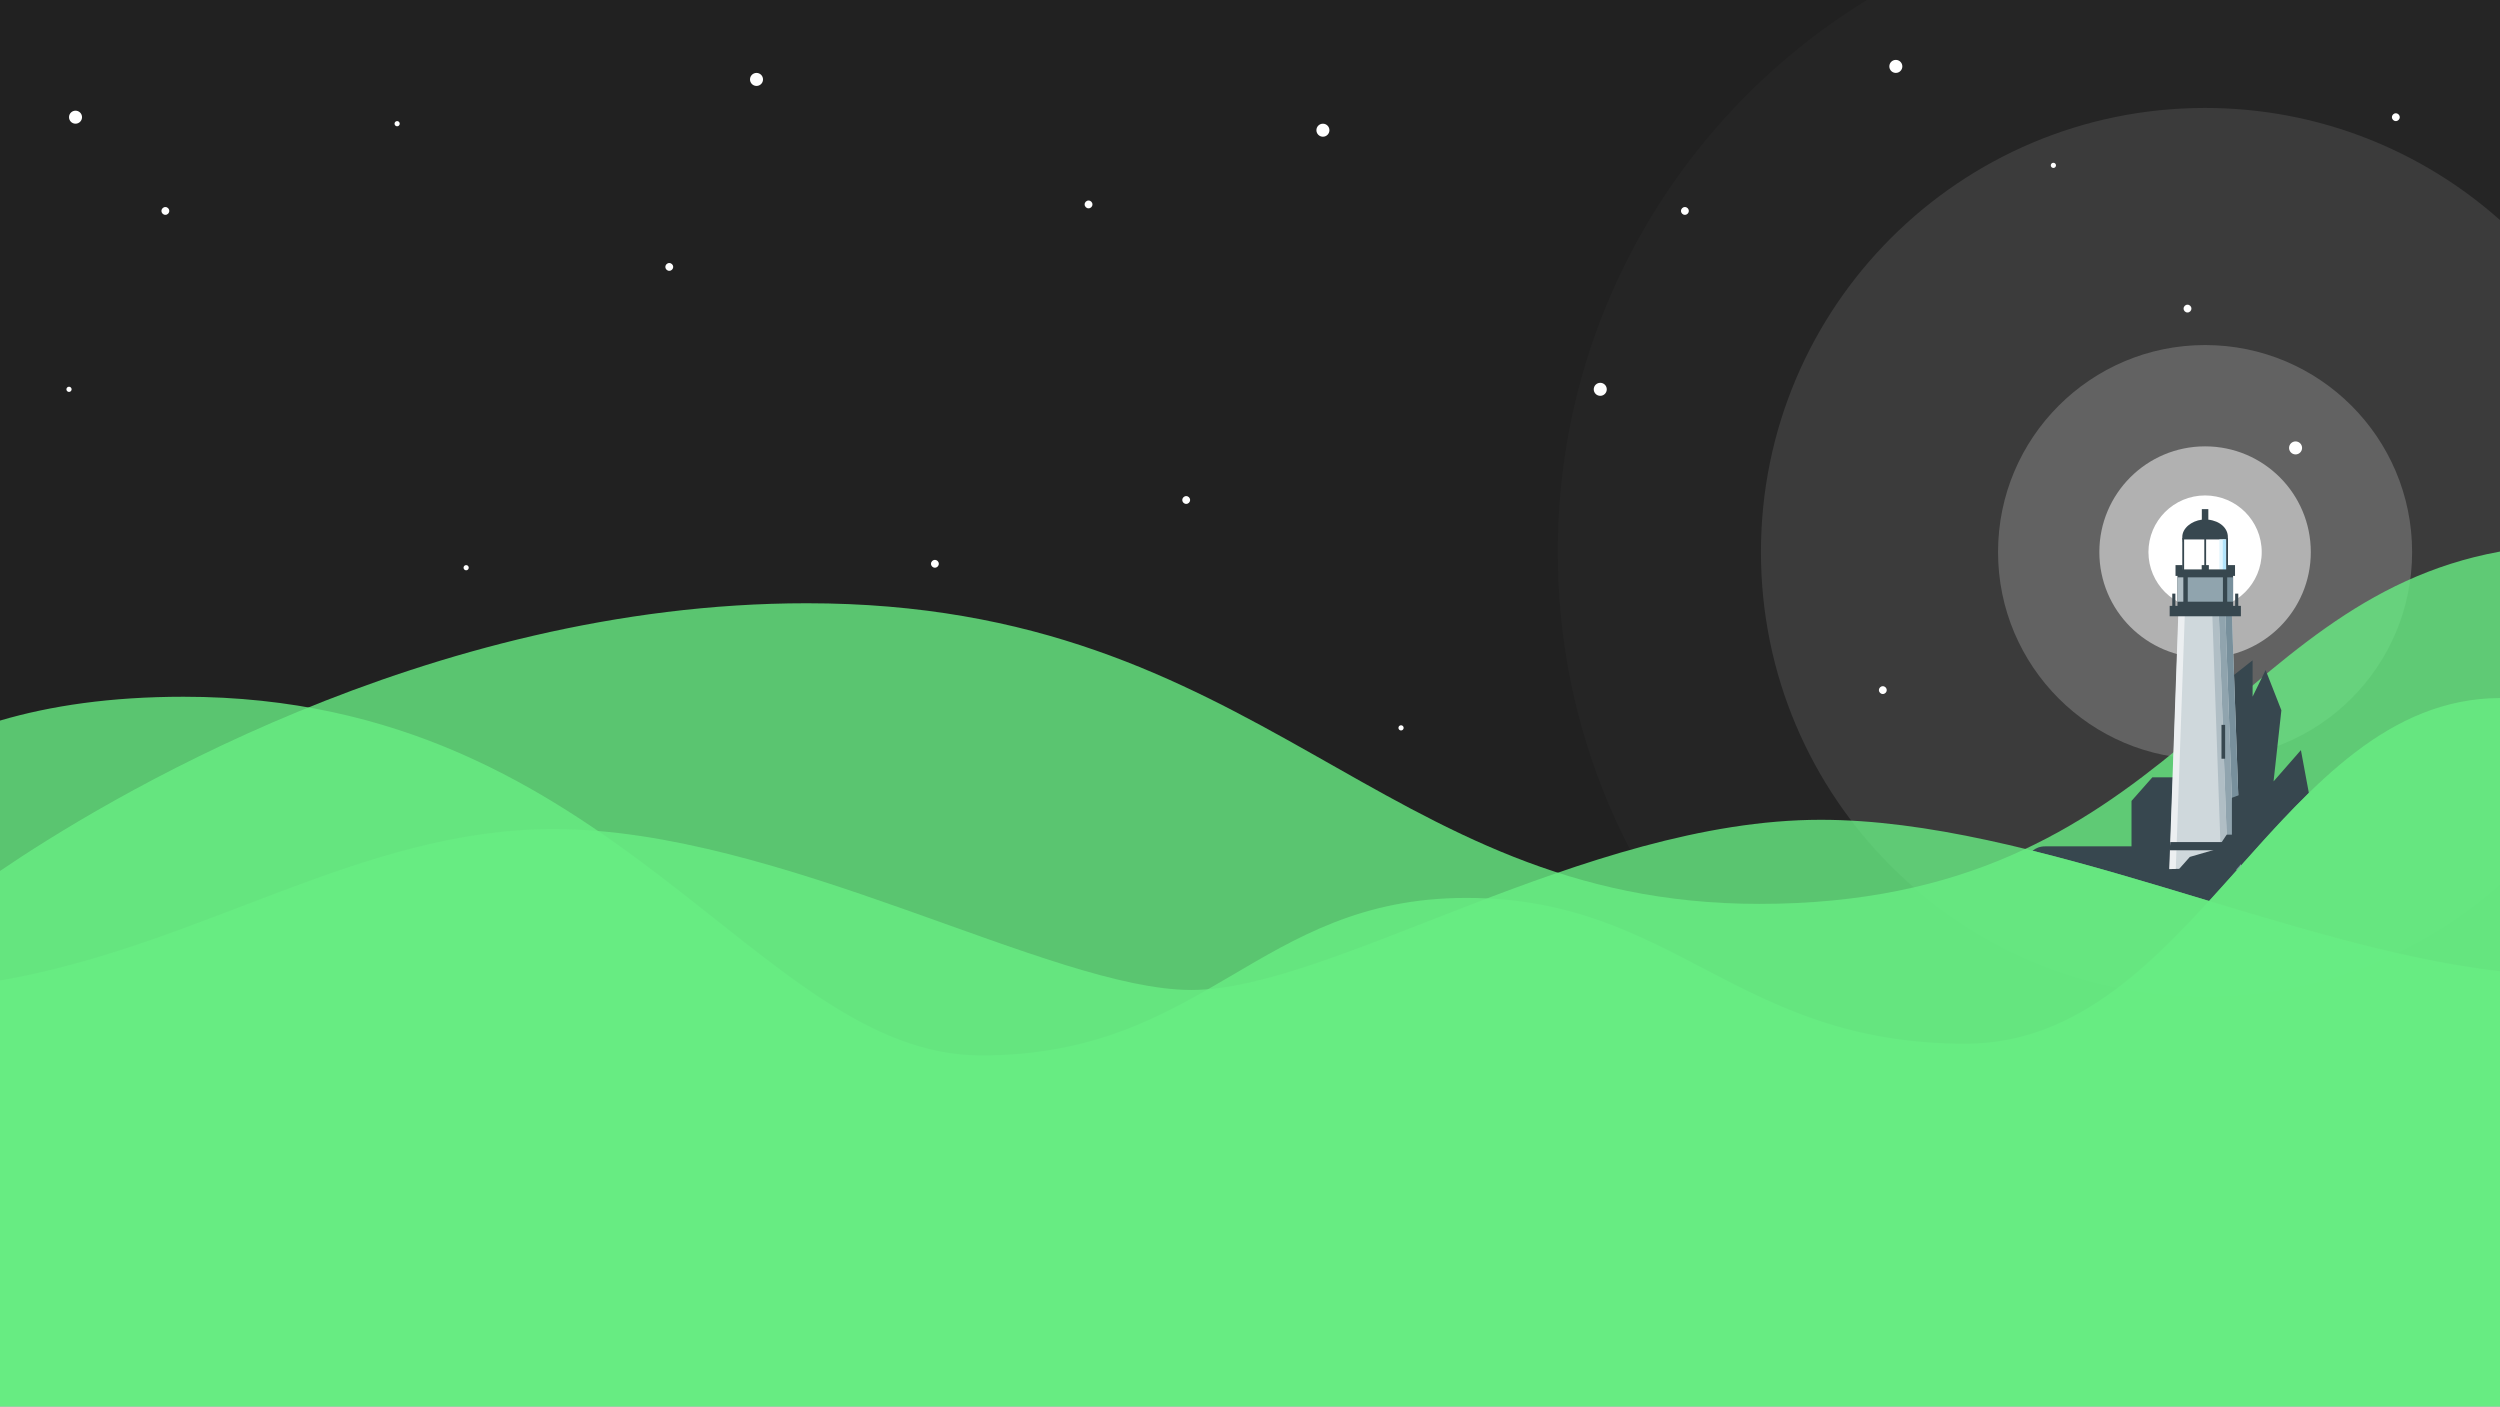
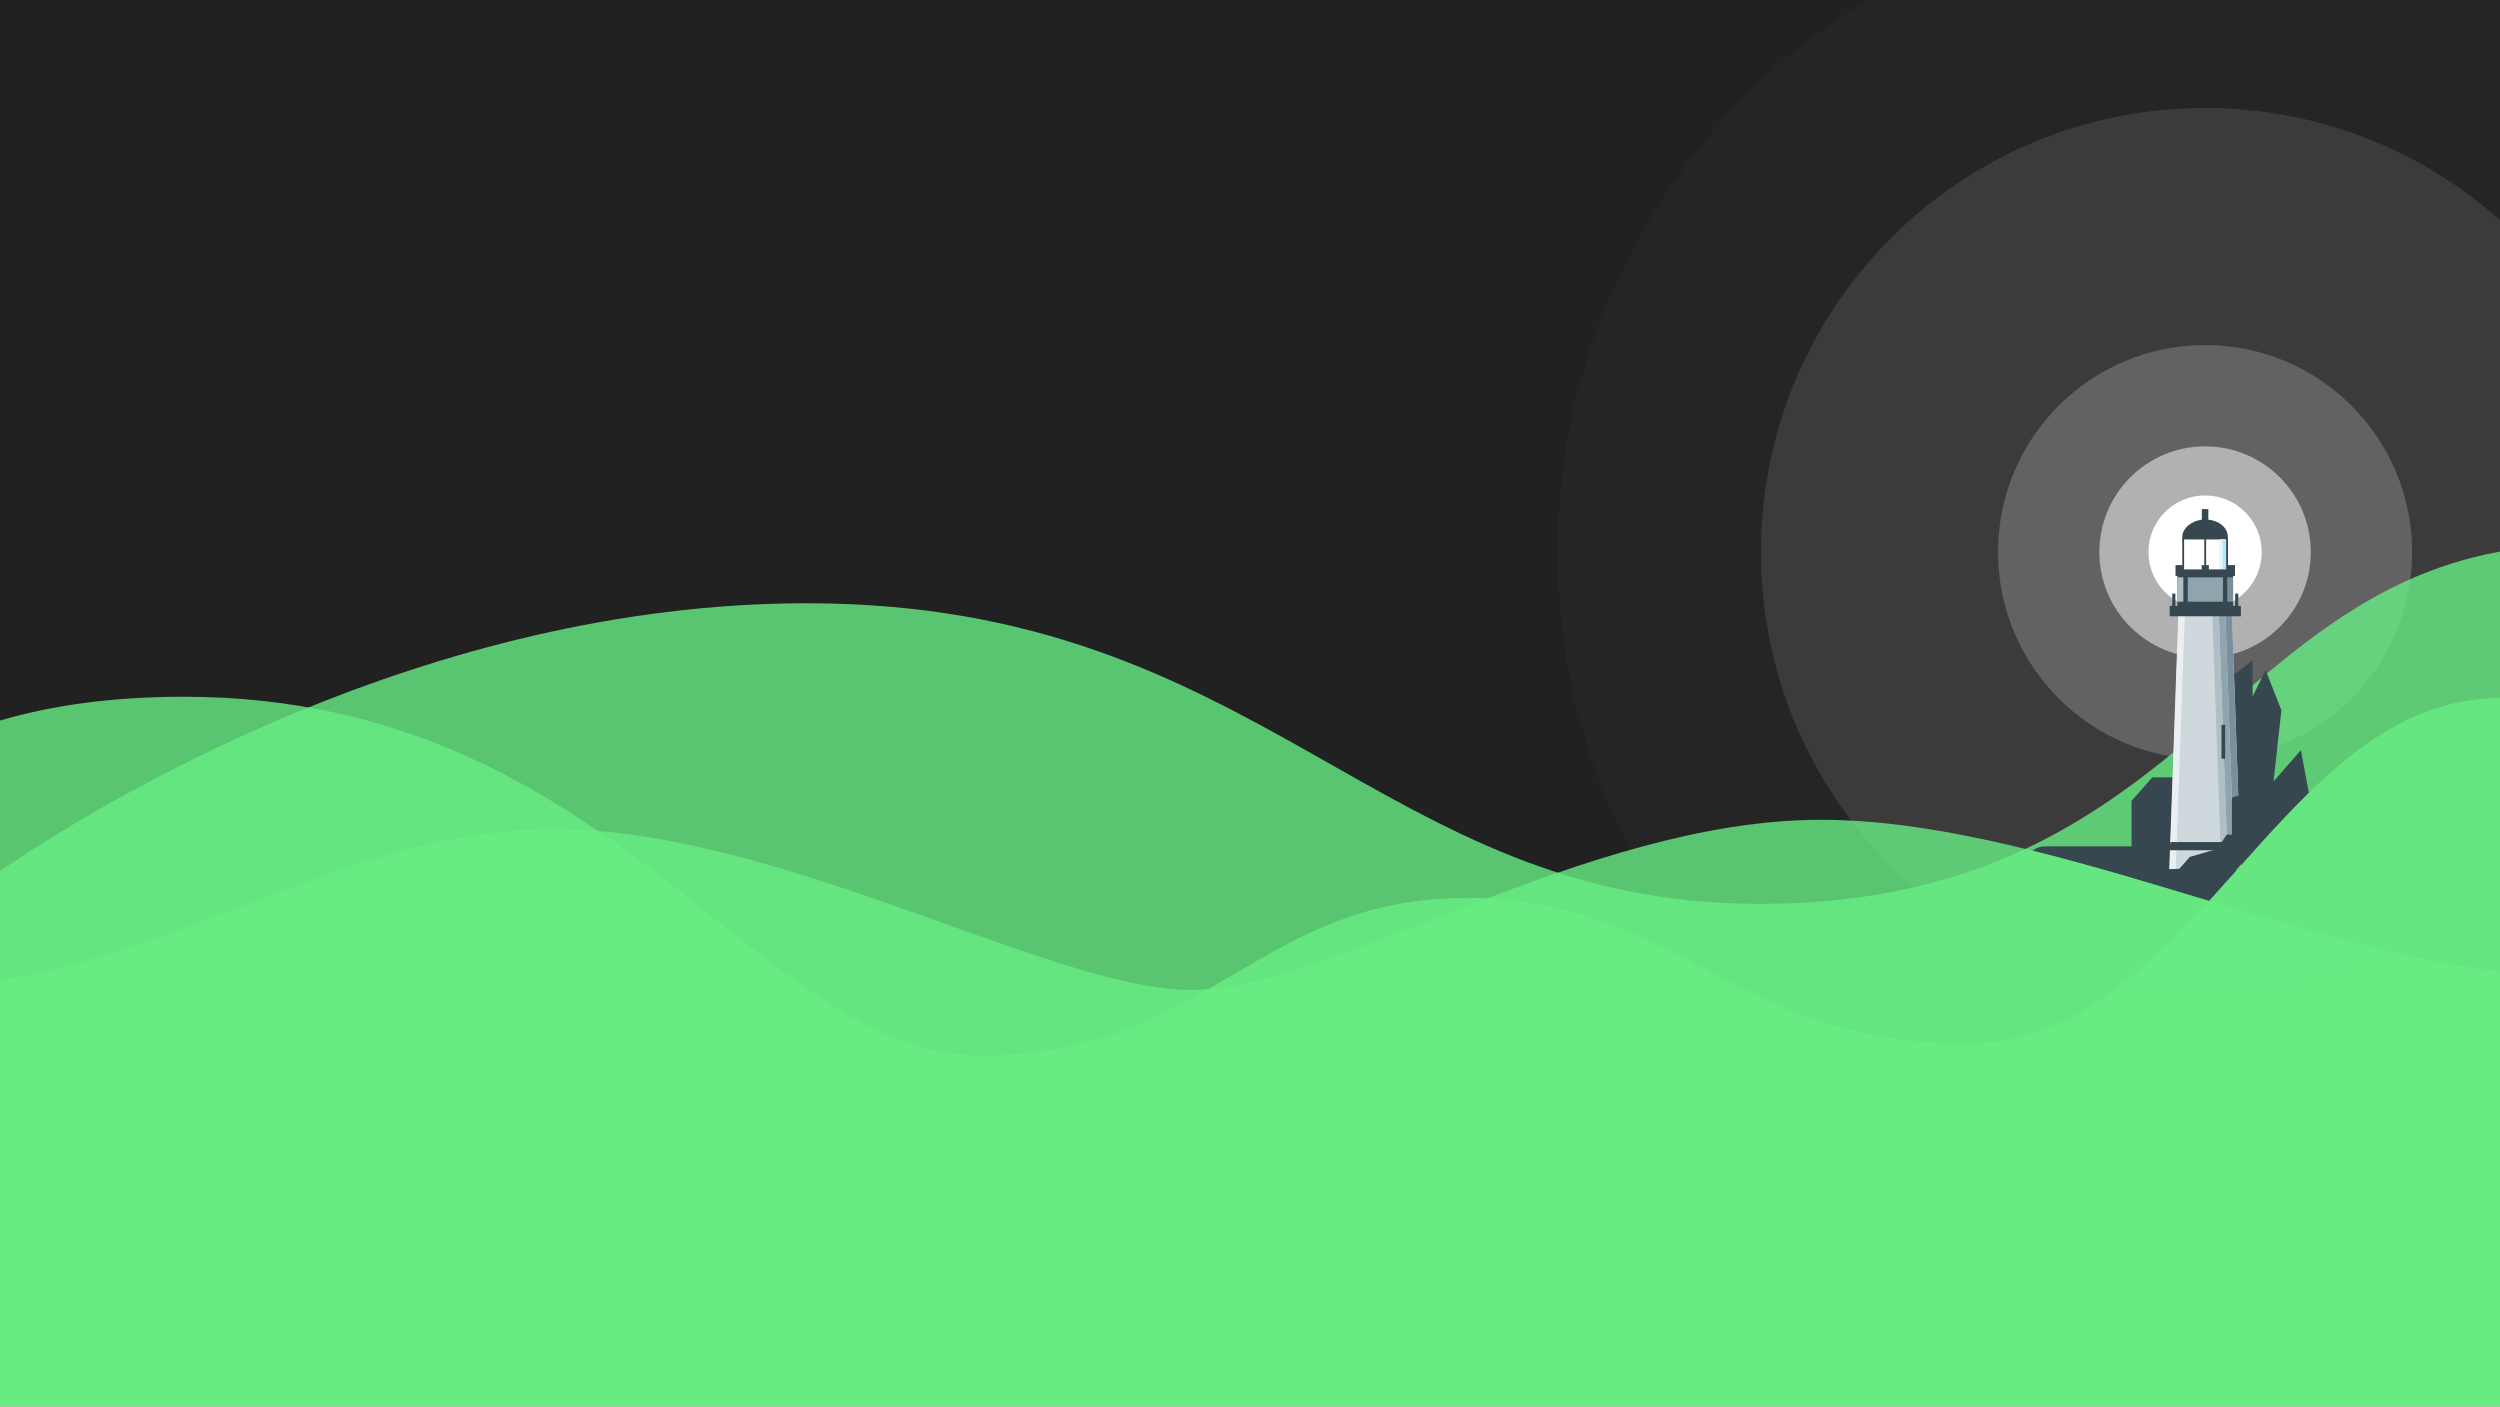
<svg xmlns="http://www.w3.org/2000/svg" version="1.1" x="0px" y="0px" viewBox="0 0 1920 1080" enable-background="new 0 0 1920 1080" xml:space="preserve">
  <g id="Calque_3">
    <rect fill="#212121" width="1920" height="1080" />
  </g>
  <g id="Photo">
</g>
  <g id="Calque_9" display="none">
</g>
  <g id="Calque_11">
    <path opacity="0.1" fill="#FFFFFF" d="M1693.5,765.1c86.9,0,166.3-32.5,226.5-86.1V169c-60.2-53.5-139.6-86.1-226.5-86.1   c-188.4,0-341.1,152.7-341.1,341.1S1505.1,765.1,1693.5,765.1z" />
    <circle opacity="0.2" fill="#FFFFFF" cx="1693.5" cy="424" r="159" />
    <circle opacity="0.5" fill="#FFFFFF" cx="1693.5" cy="424" r="81.2" />
    <circle fill="#FFFFFF" cx="1693.5" cy="424" r="43.5" />
    <path opacity="2.000000e-02" fill="#FFFFFF" d="M1433.9,0c-142.5,87.4-237.5,244.6-237.5,424c0,274.5,222.6,497.1,497.1,497.1   c81.6,0,158.6-19.7,226.5-54.5V0H1433.9z" />
  </g>
  <g id="Calque_5">
    <path opacity="0.8" fill="#68ED83" d="M0,1080h1920V423.6c-211.7,38.6-252.8,270.6-568.9,270.6c-293.1,0-379.6-230.9-731.5-230.9   C327.2,463.3,76.4,616.9,0,668.9V1080z" />
  </g>
  <g id="Rocher">
    <path fill="#37474F" d="M1767.1,576.1l-21,24l6-54.6l-12.1-30.9l-10,20.4v-27.9l-18.9,14.9c0,0,0.3,13.6-1,23.6   c-1,8-19.6,54.1-27,72L1673,597h-20l-16,18.1V650c-24.4,0-54.7,0-66.4,0c-3.9,0-7.1,1.3-9.6,3.4c44.8,11.1,90.4,24.9,135.6,38.6   c25.6-28,50.4-57.4,76.6-83L1767.1,576.1z" />
  </g>
  <g id="Phare">
    <g>
      <path fill="#37474F" d="M1696,399.1V391h-5v8.1c-8,1-15,6.6-15,13.3v3.7h35v-3.7C1711,405.7,1705,400.1,1696,399.1z" />
      <rect x="1676" y="414.3" fill="#FFFFFF" width="35.1" height="28" />
      <polygon fill="#CFD8DC" points="1721,667.3 1666.3,667.3 1673.3,469.3 1714,469.3   " />
      <polygon fill="#78909C" points="1709,470 1716,668 1721,668 1714,470   " />
      <polygon fill="#ECEFF1" points="1678,470 1671,667.3 1666,667.5 1673,470   " />
      <polygon fill="#90A4AE" points="1704,470 1711,668 1716,668 1709,470   " />
      <polygon fill="#B0BEC5" points="1699,470 1706,668 1711,668 1704,470   " />
      <rect x="1666.3" y="465.3" fill="#37474F" width="54.7" height="8" />
      <rect x="1706.1" y="556.7" fill="#37474F" width="2.8" height="26" />
      <rect x="1668.3" y="455.9" fill="#37474F" width="2.4" height="10.5" />
      <rect x="1716.6" y="455.9" fill="#37474F" width="2.4" height="10.5" />
      <rect x="1670.8" y="434" fill="#37474F" width="5.5" height="8.3" />
      <rect x="1690.9" y="434" fill="#37474F" width="5.5" height="8.3" />
      <rect x="1676" y="413.3" fill="#37474F" width="1.4" height="28" />
      <rect x="1692.9" y="413.3" fill="#37474F" width="1.4" height="28" />
      <rect x="1704.5" y="414.3" fill="#E1F5FE" width="4" height="28" />
      <rect x="1707.1" y="414.3" fill="#B3E5FC" width="3" height="28" />
      <rect x="1672.3" y="437.3" fill="#37474F" width="42.7" height="29" />
      <rect x="1680.2" y="443.4" fill="#90A4AE" width="27" height="18.7" />
      <rect x="1710.5" y="443.4" fill="#78909C" width="4.5" height="18.7" />
      <rect x="1672.3" y="443.4" fill="#B0BEC5" width="4.5" height="18.7" />
      <rect x="1710.8" y="434" fill="#37474F" width="5.7" height="8.3" />
      <rect x="1709.7" y="413.3" fill="#37474F" width="1.4" height="28" />
      <polygon fill="#37474F" points="1720.5,653 1666.3,653 1666.8,646.7 1720.3,646.7   " />
    </g>
  </g>
  <g id="Rocher_2">
</g>
  <g id="Calque_4">
    <path opacity="0.8" fill="#68ED83" d="M0,1080h1920V536.1c-170.6,0.6-233.6,265.5-410.4,265.5c-177,0-223-112-383.5-112   c-160.5,0-200,121-372.5,121s-281-275.5-612.5-275.5C84.9,535.1,38.8,542,0,553.4V1080z" />
    <path fill="#37474F" d="M1722.5,662l2.5-21h-4.2l5.3-32.8l-12,4.5V641h-4l-7.3,11l-21,6.1l-11.2,12.6l39.7,5.1   C1714.3,671.2,1718.4,666.6,1722.5,662z" />
  </g>
  <g id="Calque_8">
    <path opacity="0.8" fill="#68ED83" d="M0,1080h1920V745.9c-162.7-18.6-358.2-116.3-521.7-116.3c-180.7,0-376,130.7-483.3,130.7   S599,636.7,425,636.7c-148.1,0-270.2,89.6-425,116.3V1080z" />
  </g>
-   <g id="Stars">
-     <circle fill="#FFFFFF" cx="58" cy="90" r="5" />
-     <circle fill="#FFFFFF" cx="1229" cy="299" r="5" />
-     <circle fill="#FFFFFF" cx="836" cy="157" r="3" />
-     <circle fill="#FFFFFF" cx="1294" cy="162" r="3" />
-     <circle fill="#FFFFFF" cx="718" cy="433" r="3" />
-     <circle fill="#FFFFFF" cx="1577" cy="127" r="2" />
-     <circle fill="#FFFFFF" cx="1680" cy="237" r="3" />
-     <circle fill="#FFFFFF" cx="1840" cy="90" r="3" />
-     <circle fill="#FFFFFF" cx="1456" cy="51" r="5" />
-     <circle fill="#FFFFFF" cx="1763" cy="344" r="5" />
-     <circle fill="#FFFFFF" cx="1446" cy="530" r="3" />
-     <circle fill="#FFFFFF" cx="1016" cy="100" r="5" />
-     <circle fill="#FFFFFF" cx="581" cy="61" r="5" />
-     <circle fill="#FFFFFF" cx="514" cy="205" r="3" />
-     <circle fill="#FFFFFF" cx="911" cy="384" r="3" />
-     <circle fill="#FFFFFF" cx="305" cy="95" r="2" />
-     <circle fill="#FFFFFF" cx="53" cy="299" r="2" />
-     <circle fill="#FFFFFF" cx="1076" cy="559" r="2" />
-     <circle fill="#FFFFFF" cx="127" cy="162" r="3" />
-     <circle fill="#FFFFFF" cx="358" cy="436" r="2" />
+   <g id="Stars" display="none">
+     <circle display="inline" fill="#FFFFFF" cx="58" cy="90" r="5" />
+     <circle display="inline" fill="#FFFFFF" cx="1229" cy="299" r="5" />
+     <circle display="inline" fill="#FFFFFF" cx="836" cy="157" r="3" />
+     <circle display="inline" fill="#FFFFFF" cx="1294" cy="162" r="3" />
+     <circle display="inline" fill="#FFFFFF" cx="718" cy="433" r="3" />
+     <circle display="inline" fill="#FFFFFF" cx="1577" cy="127" r="2" />
+     <circle display="inline" fill="#FFFFFF" cx="1680" cy="237" r="3" />
+     <circle display="inline" fill="#FFFFFF" cx="1840" cy="90" r="3" />
+     <circle display="inline" fill="#FFFFFF" cx="1456" cy="51" r="5" />
+     <circle display="inline" fill="#FFFFFF" cx="1763" cy="344" r="5" />
+     <circle display="inline" fill="#FFFFFF" cx="1446" cy="530" r="3" />
+     <circle display="inline" fill="#FFFFFF" cx="1016" cy="100" r="5" />
+     <circle display="inline" fill="#FFFFFF" cx="581" cy="61" r="5" />
+     <circle display="inline" fill="#FFFFFF" cx="514" cy="205" r="3" />
+     <circle display="inline" fill="#FFFFFF" cx="911" cy="384" r="3" />
+     <circle display="inline" fill="#FFFFFF" cx="305" cy="95" r="2" />
+     <circle display="inline" fill="#FFFFFF" cx="53" cy="299" r="2" />
+     <circle display="inline" fill="#FFFFFF" cx="1076" cy="559" r="2" />
+     <circle display="inline" fill="#FFFFFF" cx="127" cy="162" r="3" />
+     <circle display="inline" fill="#FFFFFF" cx="358" cy="436" r="2" />
  </g>
</svg>
